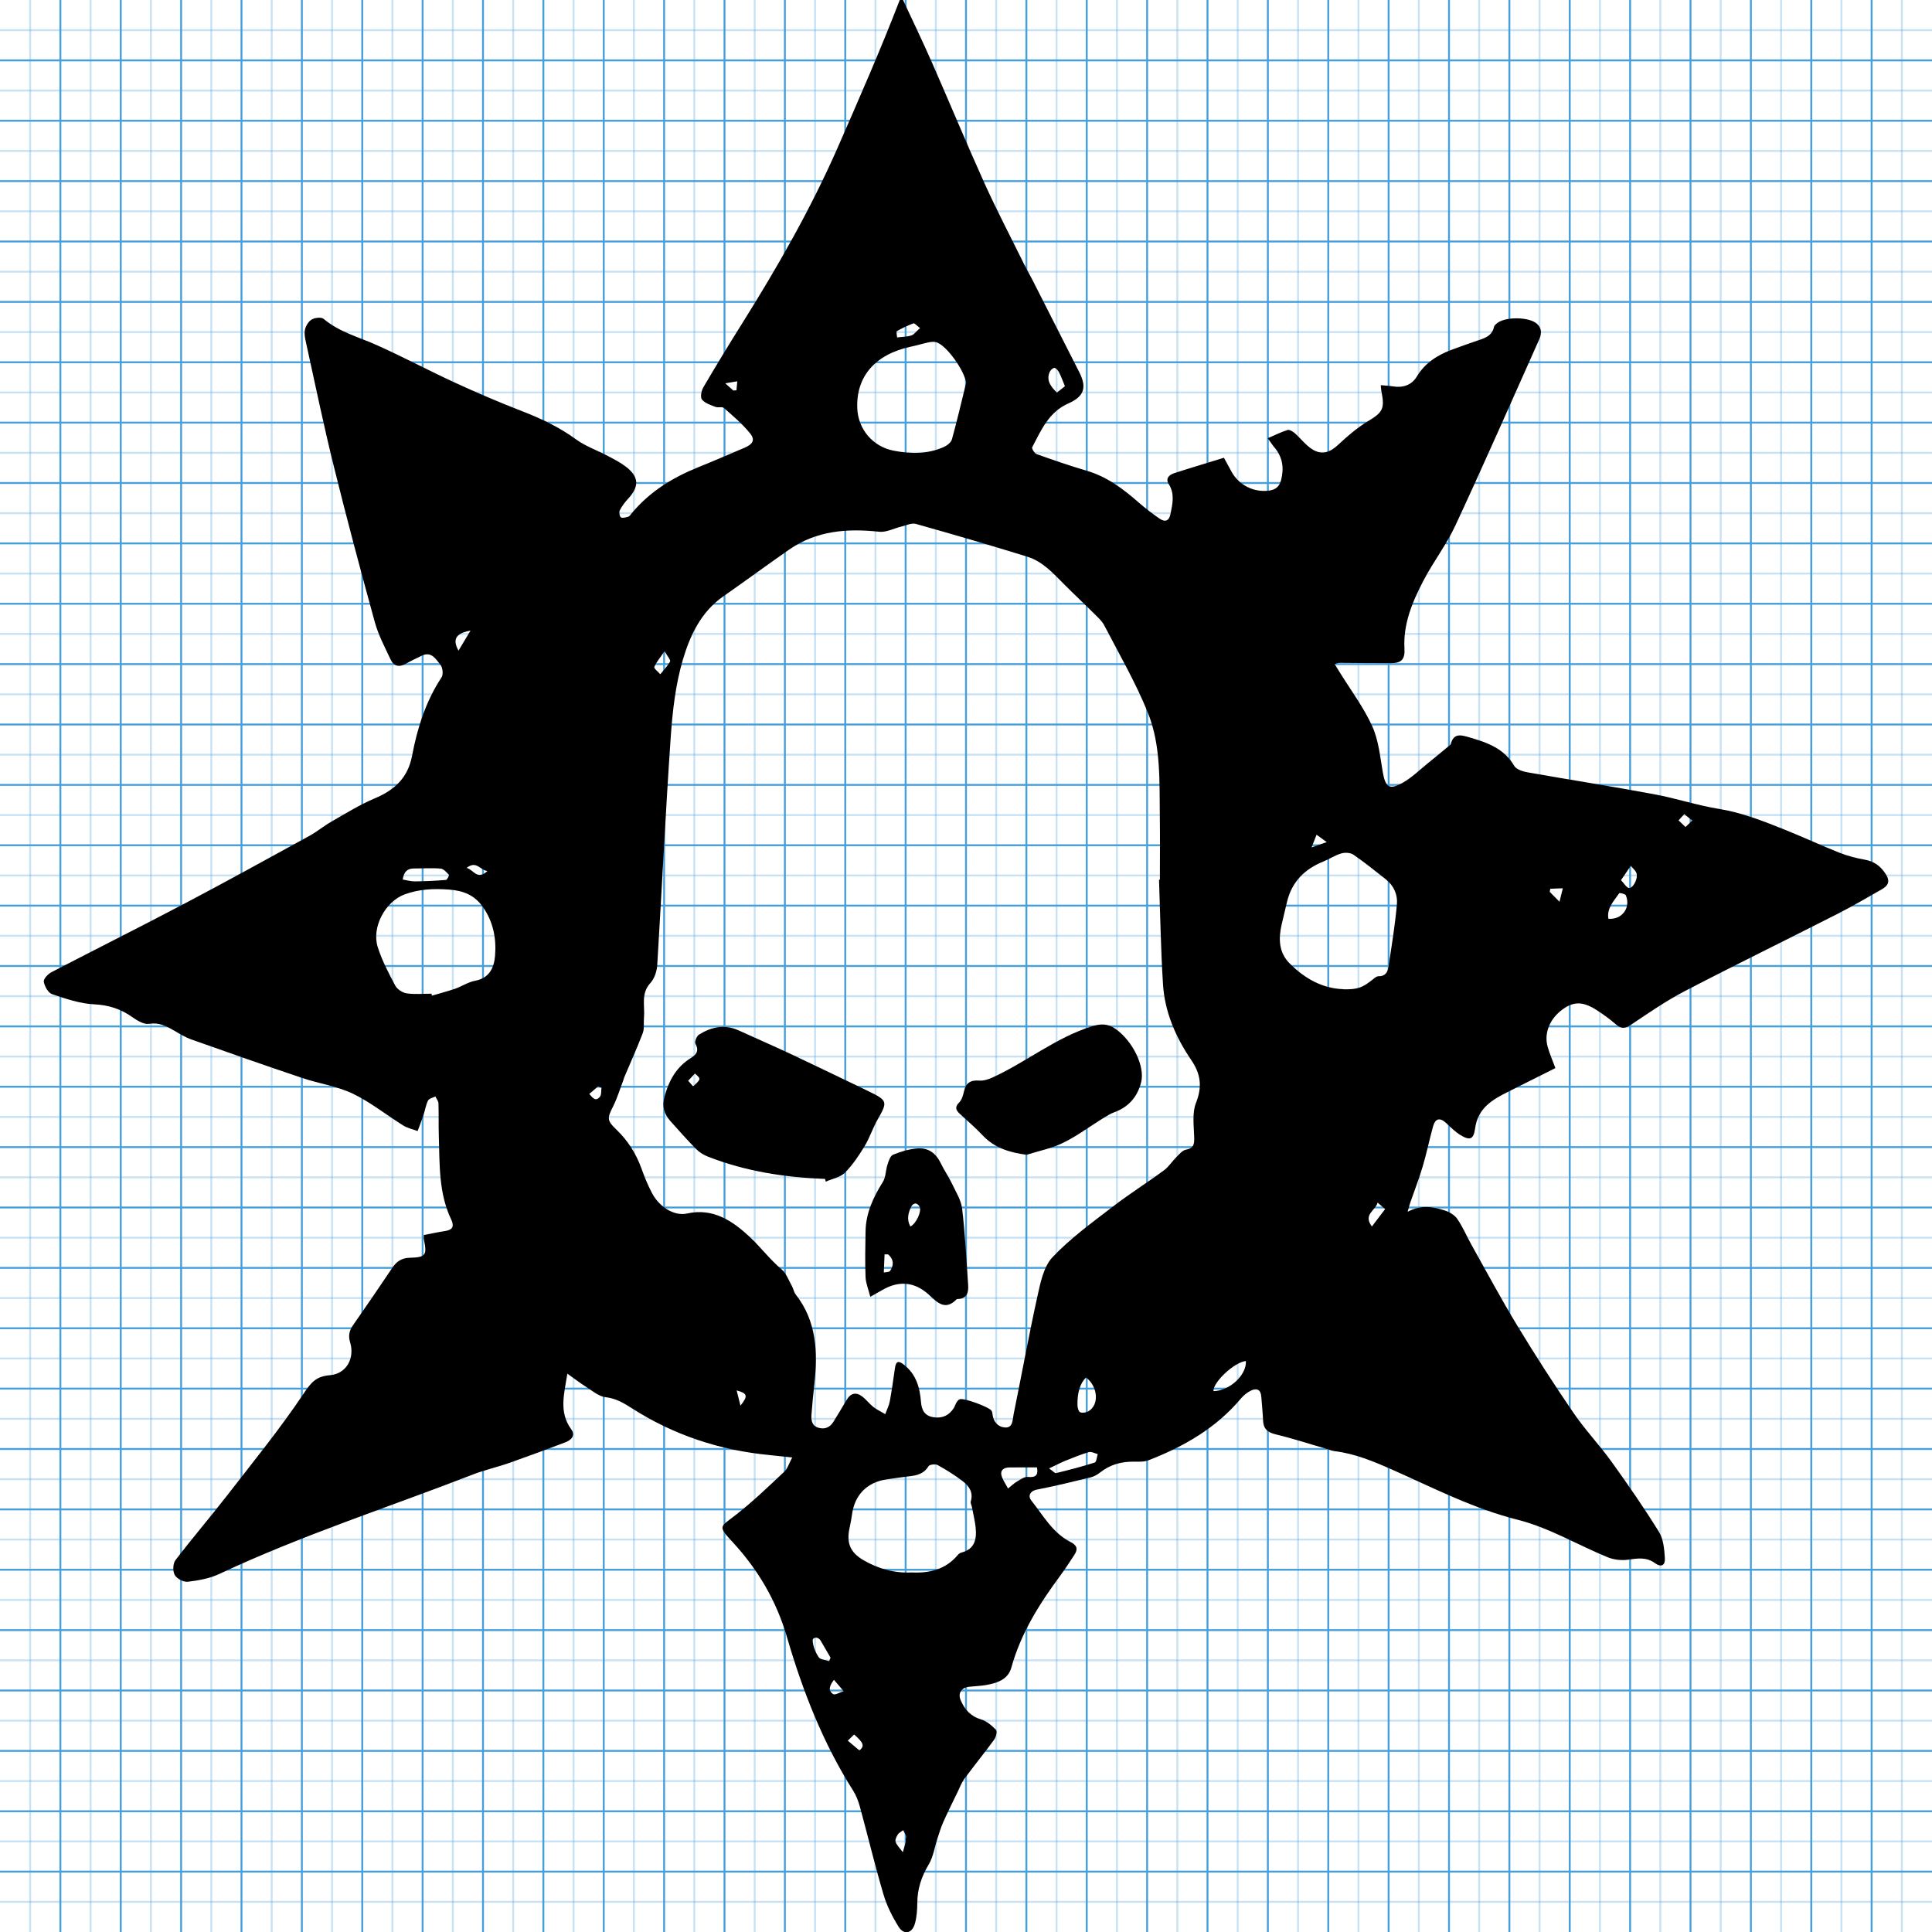
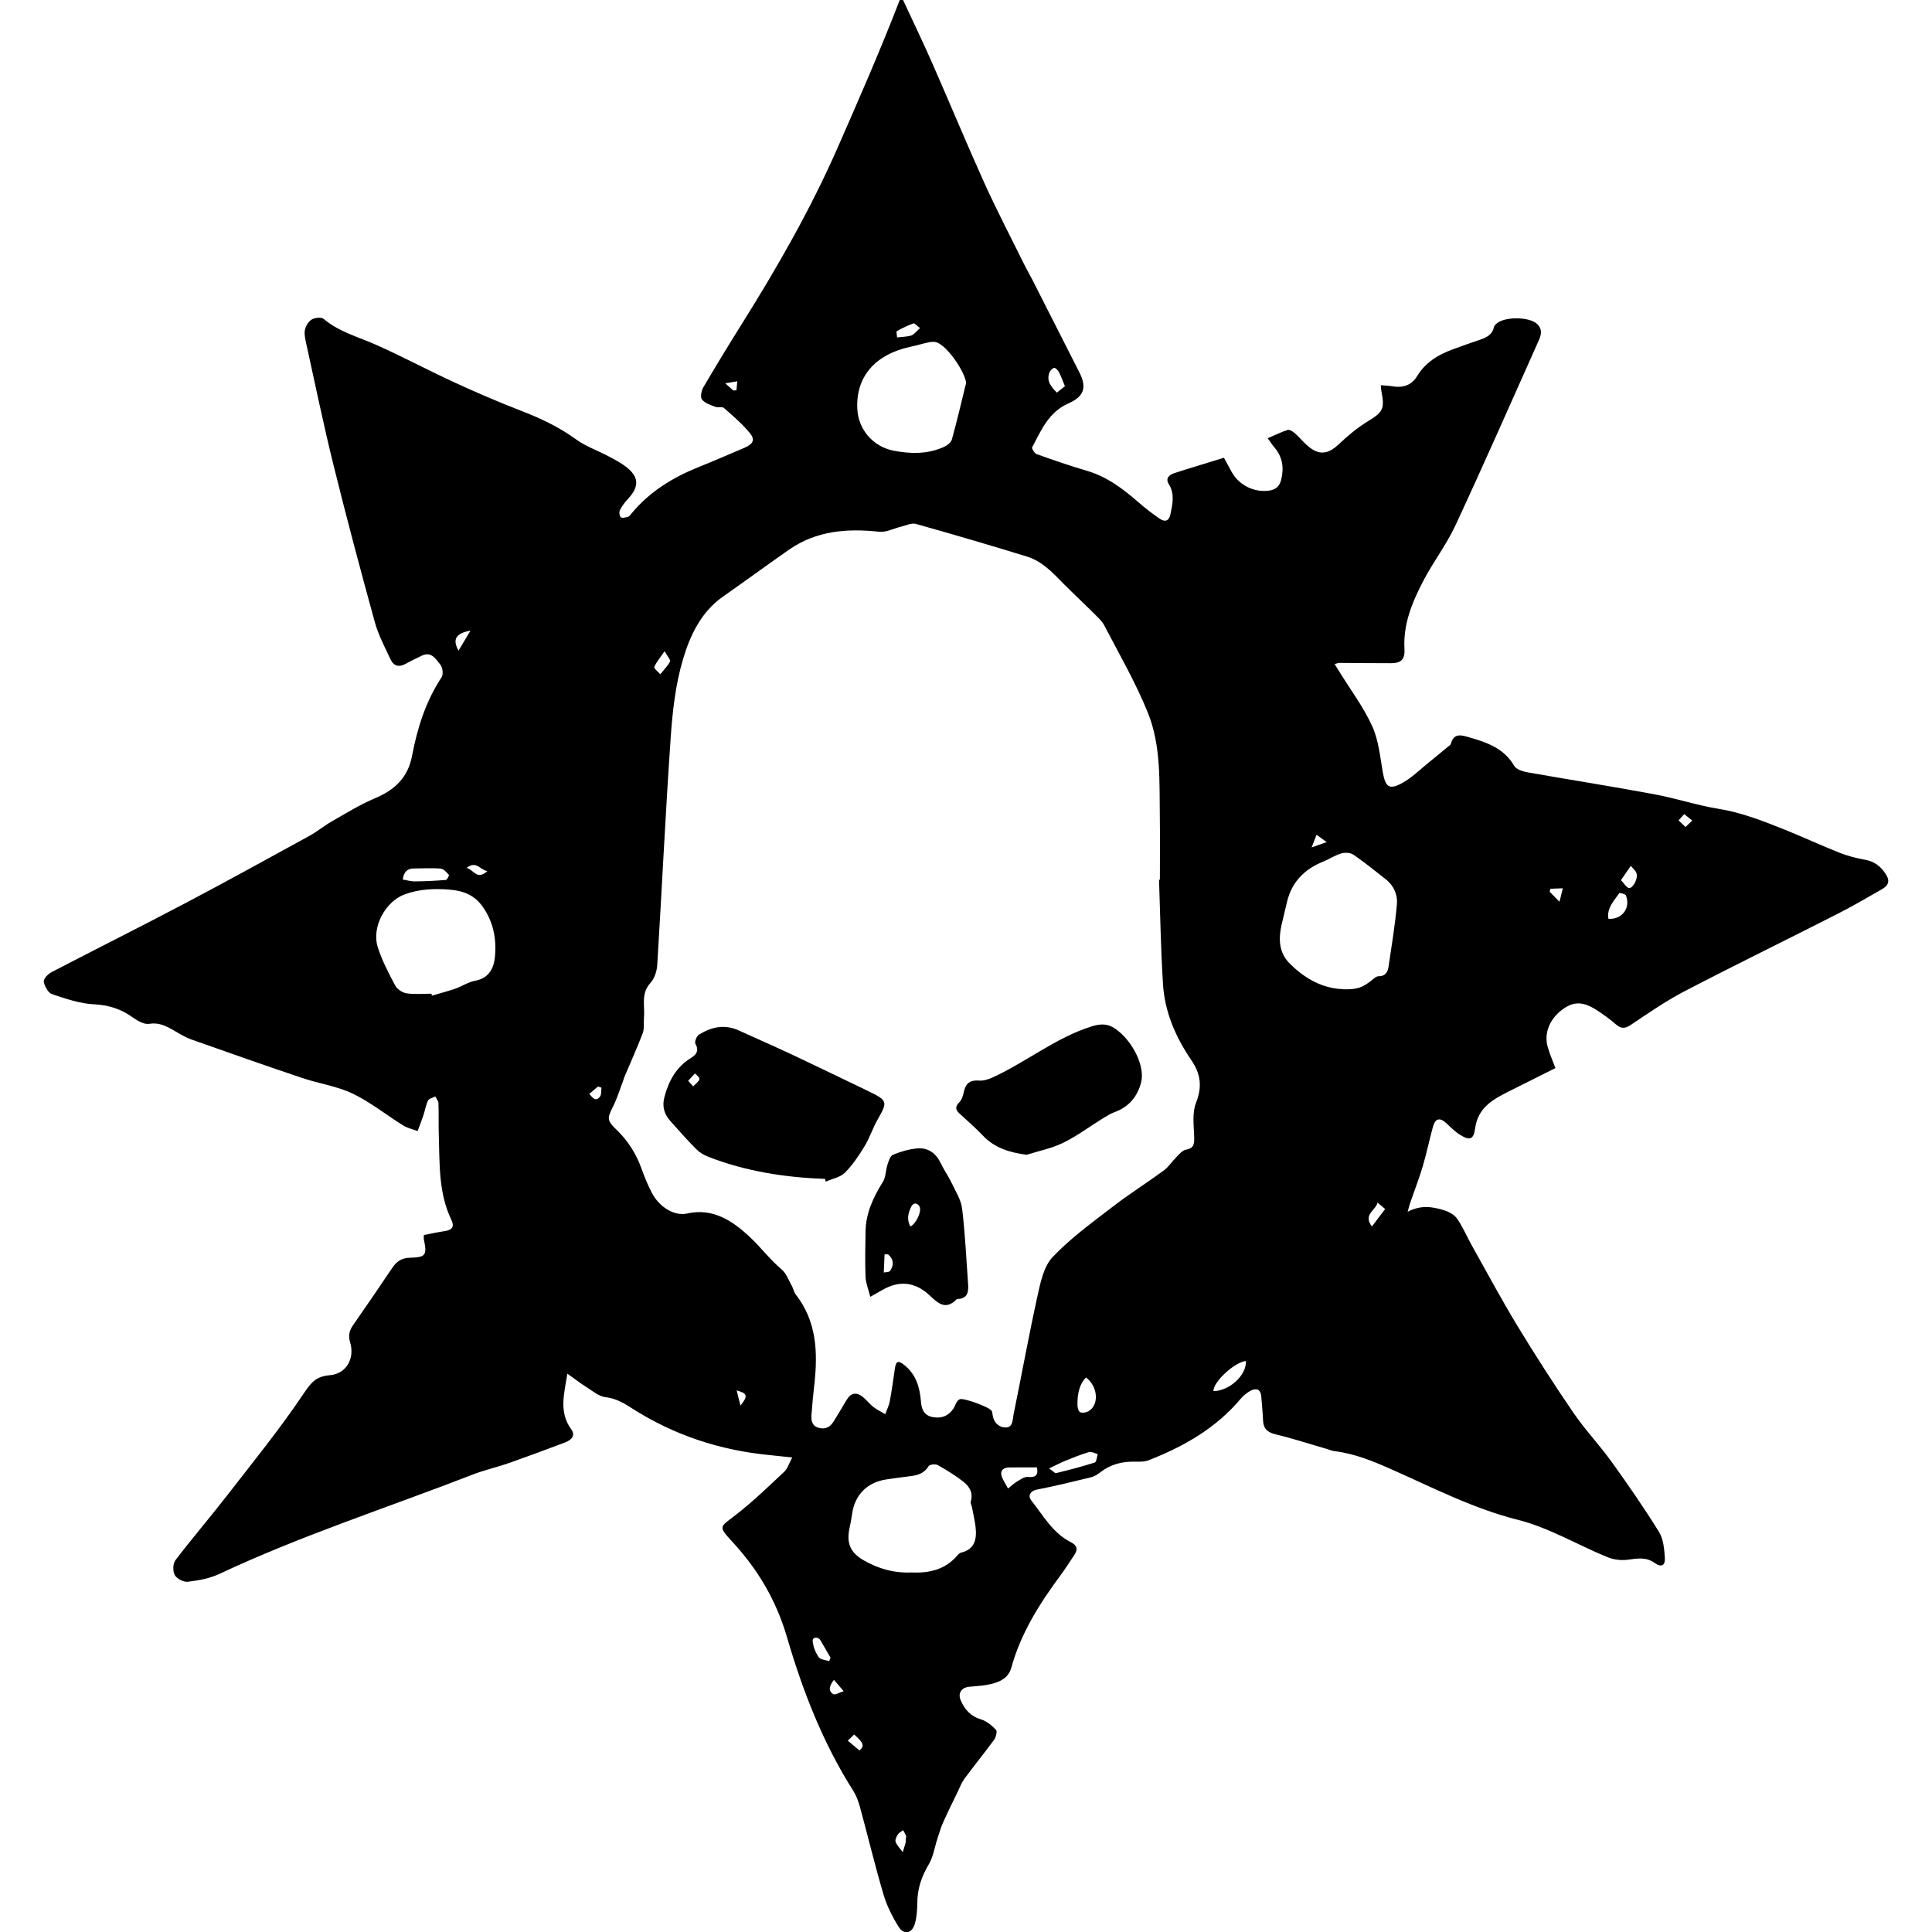
<svg xmlns="http://www.w3.org/2000/svg" version="1.1" width="1024" height="1024" viewBox="0 0 1024 1024">
  <g id="icomoon-ignore">
-     <line stroke-width="1" x1="16" y1="0" x2="16" y2="1024" stroke="#449FDB" opacity="0.3" />
-     <line stroke-width="1" x1="32" y1="0" x2="32" y2="1024" stroke="#449FDB" opacity="1" />
-     <line stroke-width="1" x1="48" y1="0" x2="48" y2="1024" stroke="#449FDB" opacity="0.3" />
-     <line stroke-width="1" x1="64" y1="0" x2="64" y2="1024" stroke="#449FDB" opacity="1" />
-     <line stroke-width="1" x1="80" y1="0" x2="80" y2="1024" stroke="#449FDB" opacity="0.3" />
-     <line stroke-width="1" x1="96" y1="0" x2="96" y2="1024" stroke="#449FDB" opacity="1" />
-     <line stroke-width="1" x1="112" y1="0" x2="112" y2="1024" stroke="#449FDB" opacity="0.3" />
-     <line stroke-width="1" x1="128" y1="0" x2="128" y2="1024" stroke="#449FDB" opacity="1" />
-     <line stroke-width="1" x1="144" y1="0" x2="144" y2="1024" stroke="#449FDB" opacity="0.3" />
-     <line stroke-width="1" x1="160" y1="0" x2="160" y2="1024" stroke="#449FDB" opacity="1" />
-     <line stroke-width="1" x1="176" y1="0" x2="176" y2="1024" stroke="#449FDB" opacity="0.3" />
-     <line stroke-width="1" x1="192" y1="0" x2="192" y2="1024" stroke="#449FDB" opacity="1" />
-     <line stroke-width="1" x1="208" y1="0" x2="208" y2="1024" stroke="#449FDB" opacity="0.3" />
-     <line stroke-width="1" x1="224" y1="0" x2="224" y2="1024" stroke="#449FDB" opacity="1" />
-     <line stroke-width="1" x1="240" y1="0" x2="240" y2="1024" stroke="#449FDB" opacity="0.3" />
-     <line stroke-width="1" x1="256" y1="0" x2="256" y2="1024" stroke="#449FDB" opacity="1" />
-     <line stroke-width="1" x1="272" y1="0" x2="272" y2="1024" stroke="#449FDB" opacity="0.3" />
-     <line stroke-width="1" x1="288" y1="0" x2="288" y2="1024" stroke="#449FDB" opacity="1" />
-     <line stroke-width="1" x1="304" y1="0" x2="304" y2="1024" stroke="#449FDB" opacity="0.3" />
-     <line stroke-width="1" x1="320" y1="0" x2="320" y2="1024" stroke="#449FDB" opacity="1" />
-     <line stroke-width="1" x1="336" y1="0" x2="336" y2="1024" stroke="#449FDB" opacity="0.3" />
-     <line stroke-width="1" x1="352" y1="0" x2="352" y2="1024" stroke="#449FDB" opacity="1" />
-     <line stroke-width="1" x1="368" y1="0" x2="368" y2="1024" stroke="#449FDB" opacity="0.3" />
-     <line stroke-width="1" x1="384" y1="0" x2="384" y2="1024" stroke="#449FDB" opacity="1" />
-     <line stroke-width="1" x1="400" y1="0" x2="400" y2="1024" stroke="#449FDB" opacity="0.3" />
-     <line stroke-width="1" x1="416" y1="0" x2="416" y2="1024" stroke="#449FDB" opacity="1" />
-     <line stroke-width="1" x1="432" y1="0" x2="432" y2="1024" stroke="#449FDB" opacity="0.3" />
-     <line stroke-width="1" x1="448" y1="0" x2="448" y2="1024" stroke="#449FDB" opacity="1" />
-     <line stroke-width="1" x1="464" y1="0" x2="464" y2="1024" stroke="#449FDB" opacity="0.3" />
-     <line stroke-width="1" x1="480" y1="0" x2="480" y2="1024" stroke="#449FDB" opacity="1" />
-     <line stroke-width="1" x1="496" y1="0" x2="496" y2="1024" stroke="#449FDB" opacity="0.3" />
-     <line stroke-width="1" x1="512" y1="0" x2="512" y2="1024" stroke="#449FDB" opacity="1" />
-     <line stroke-width="1" x1="528" y1="0" x2="528" y2="1024" stroke="#449FDB" opacity="0.3" />
-     <line stroke-width="1" x1="544" y1="0" x2="544" y2="1024" stroke="#449FDB" opacity="1" />
-     <line stroke-width="1" x1="560" y1="0" x2="560" y2="1024" stroke="#449FDB" opacity="0.3" />
-     <line stroke-width="1" x1="576" y1="0" x2="576" y2="1024" stroke="#449FDB" opacity="1" />
-     <line stroke-width="1" x1="592" y1="0" x2="592" y2="1024" stroke="#449FDB" opacity="0.3" />
-     <line stroke-width="1" x1="608" y1="0" x2="608" y2="1024" stroke="#449FDB" opacity="1" />
-     <line stroke-width="1" x1="624" y1="0" x2="624" y2="1024" stroke="#449FDB" opacity="0.3" />
-     <line stroke-width="1" x1="640" y1="0" x2="640" y2="1024" stroke="#449FDB" opacity="1" />
-     <line stroke-width="1" x1="656" y1="0" x2="656" y2="1024" stroke="#449FDB" opacity="0.3" />
-     <line stroke-width="1" x1="672" y1="0" x2="672" y2="1024" stroke="#449FDB" opacity="1" />
-     <line stroke-width="1" x1="688" y1="0" x2="688" y2="1024" stroke="#449FDB" opacity="0.3" />
-     <line stroke-width="1" x1="704" y1="0" x2="704" y2="1024" stroke="#449FDB" opacity="1" />
-     <line stroke-width="1" x1="720" y1="0" x2="720" y2="1024" stroke="#449FDB" opacity="0.3" />
-     <line stroke-width="1" x1="736" y1="0" x2="736" y2="1024" stroke="#449FDB" opacity="1" />
-     <line stroke-width="1" x1="752" y1="0" x2="752" y2="1024" stroke="#449FDB" opacity="0.3" />
-     <line stroke-width="1" x1="768" y1="0" x2="768" y2="1024" stroke="#449FDB" opacity="1" />
-     <line stroke-width="1" x1="784" y1="0" x2="784" y2="1024" stroke="#449FDB" opacity="0.3" />
-     <line stroke-width="1" x1="800" y1="0" x2="800" y2="1024" stroke="#449FDB" opacity="1" />
-     <line stroke-width="1" x1="816" y1="0" x2="816" y2="1024" stroke="#449FDB" opacity="0.3" />
-     <line stroke-width="1" x1="832" y1="0" x2="832" y2="1024" stroke="#449FDB" opacity="1" />
-     <line stroke-width="1" x1="848" y1="0" x2="848" y2="1024" stroke="#449FDB" opacity="0.3" />
-     <line stroke-width="1" x1="864" y1="0" x2="864" y2="1024" stroke="#449FDB" opacity="1" />
-     <line stroke-width="1" x1="880" y1="0" x2="880" y2="1024" stroke="#449FDB" opacity="0.3" />
-     <line stroke-width="1" x1="896" y1="0" x2="896" y2="1024" stroke="#449FDB" opacity="1" />
-     <line stroke-width="1" x1="912" y1="0" x2="912" y2="1024" stroke="#449FDB" opacity="0.3" />
-     <line stroke-width="1" x1="928" y1="0" x2="928" y2="1024" stroke="#449FDB" opacity="1" />
-     <line stroke-width="1" x1="944" y1="0" x2="944" y2="1024" stroke="#449FDB" opacity="0.3" />
-     <line stroke-width="1" x1="960" y1="0" x2="960" y2="1024" stroke="#449FDB" opacity="1" />
-     <line stroke-width="1" x1="976" y1="0" x2="976" y2="1024" stroke="#449FDB" opacity="0.3" />
-     <line stroke-width="1" x1="992" y1="0" x2="992" y2="1024" stroke="#449FDB" opacity="1" />
-     <line stroke-width="1" x1="1008" y1="0" x2="1008" y2="1024" stroke="#449FDB" opacity="0.3" />
-     <line stroke-width="1" x1="0" y1="16" x2="1024" y2="16" stroke="#449FDB" opacity="0.3" />
-     <line stroke-width="1" x1="0" y1="32" x2="1024" y2="32" stroke="#449FDB" opacity="1" />
-     <line stroke-width="1" x1="0" y1="48" x2="1024" y2="48" stroke="#449FDB" opacity="0.3" />
-     <line stroke-width="1" x1="0" y1="64" x2="1024" y2="64" stroke="#449FDB" opacity="1" />
-     <line stroke-width="1" x1="0" y1="80" x2="1024" y2="80" stroke="#449FDB" opacity="0.3" />
-     <line stroke-width="1" x1="0" y1="96" x2="1024" y2="96" stroke="#449FDB" opacity="1" />
-     <line stroke-width="1" x1="0" y1="112" x2="1024" y2="112" stroke="#449FDB" opacity="0.3" />
-     <line stroke-width="1" x1="0" y1="128" x2="1024" y2="128" stroke="#449FDB" opacity="1" />
-     <line stroke-width="1" x1="0" y1="144" x2="1024" y2="144" stroke="#449FDB" opacity="0.3" />
-     <line stroke-width="1" x1="0" y1="160" x2="1024" y2="160" stroke="#449FDB" opacity="1" />
-     <line stroke-width="1" x1="0" y1="176" x2="1024" y2="176" stroke="#449FDB" opacity="0.3" />
-     <line stroke-width="1" x1="0" y1="192" x2="1024" y2="192" stroke="#449FDB" opacity="1" />
-     <line stroke-width="1" x1="0" y1="208" x2="1024" y2="208" stroke="#449FDB" opacity="0.3" />
-     <line stroke-width="1" x1="0" y1="224" x2="1024" y2="224" stroke="#449FDB" opacity="1" />
-     <line stroke-width="1" x1="0" y1="240" x2="1024" y2="240" stroke="#449FDB" opacity="0.3" />
-     <line stroke-width="1" x1="0" y1="256" x2="1024" y2="256" stroke="#449FDB" opacity="1" />
-     <line stroke-width="1" x1="0" y1="272" x2="1024" y2="272" stroke="#449FDB" opacity="0.3" />
-     <line stroke-width="1" x1="0" y1="288" x2="1024" y2="288" stroke="#449FDB" opacity="1" />
-     <line stroke-width="1" x1="0" y1="304" x2="1024" y2="304" stroke="#449FDB" opacity="0.3" />
-     <line stroke-width="1" x1="0" y1="320" x2="1024" y2="320" stroke="#449FDB" opacity="1" />
-     <line stroke-width="1" x1="0" y1="336" x2="1024" y2="336" stroke="#449FDB" opacity="0.3" />
-     <line stroke-width="1" x1="0" y1="352" x2="1024" y2="352" stroke="#449FDB" opacity="1" />
-     <line stroke-width="1" x1="0" y1="368" x2="1024" y2="368" stroke="#449FDB" opacity="0.3" />
-     <line stroke-width="1" x1="0" y1="384" x2="1024" y2="384" stroke="#449FDB" opacity="1" />
-     <line stroke-width="1" x1="0" y1="400" x2="1024" y2="400" stroke="#449FDB" opacity="0.3" />
-     <line stroke-width="1" x1="0" y1="416" x2="1024" y2="416" stroke="#449FDB" opacity="1" />
-     <line stroke-width="1" x1="0" y1="432" x2="1024" y2="432" stroke="#449FDB" opacity="0.3" />
-     <line stroke-width="1" x1="0" y1="448" x2="1024" y2="448" stroke="#449FDB" opacity="1" />
-     <line stroke-width="1" x1="0" y1="464" x2="1024" y2="464" stroke="#449FDB" opacity="0.3" />
-     <line stroke-width="1" x1="0" y1="480" x2="1024" y2="480" stroke="#449FDB" opacity="1" />
-     <line stroke-width="1" x1="0" y1="496" x2="1024" y2="496" stroke="#449FDB" opacity="0.3" />
-     <line stroke-width="1" x1="0" y1="512" x2="1024" y2="512" stroke="#449FDB" opacity="1" />
-     <line stroke-width="1" x1="0" y1="528" x2="1024" y2="528" stroke="#449FDB" opacity="0.3" />
-     <line stroke-width="1" x1="0" y1="544" x2="1024" y2="544" stroke="#449FDB" opacity="1" />
-     <line stroke-width="1" x1="0" y1="560" x2="1024" y2="560" stroke="#449FDB" opacity="0.3" />
-     <line stroke-width="1" x1="0" y1="576" x2="1024" y2="576" stroke="#449FDB" opacity="1" />
-     <line stroke-width="1" x1="0" y1="592" x2="1024" y2="592" stroke="#449FDB" opacity="0.3" />
-     <line stroke-width="1" x1="0" y1="608" x2="1024" y2="608" stroke="#449FDB" opacity="1" />
-     <line stroke-width="1" x1="0" y1="624" x2="1024" y2="624" stroke="#449FDB" opacity="0.3" />
-     <line stroke-width="1" x1="0" y1="640" x2="1024" y2="640" stroke="#449FDB" opacity="1" />
-     <line stroke-width="1" x1="0" y1="656" x2="1024" y2="656" stroke="#449FDB" opacity="0.3" />
-     <line stroke-width="1" x1="0" y1="672" x2="1024" y2="672" stroke="#449FDB" opacity="1" />
-     <line stroke-width="1" x1="0" y1="688" x2="1024" y2="688" stroke="#449FDB" opacity="0.3" />
-     <line stroke-width="1" x1="0" y1="704" x2="1024" y2="704" stroke="#449FDB" opacity="1" />
-     <line stroke-width="1" x1="0" y1="720" x2="1024" y2="720" stroke="#449FDB" opacity="0.3" />
-     <line stroke-width="1" x1="0" y1="736" x2="1024" y2="736" stroke="#449FDB" opacity="1" />
-     <line stroke-width="1" x1="0" y1="752" x2="1024" y2="752" stroke="#449FDB" opacity="0.3" />
-     <line stroke-width="1" x1="0" y1="768" x2="1024" y2="768" stroke="#449FDB" opacity="1" />
-     <line stroke-width="1" x1="0" y1="784" x2="1024" y2="784" stroke="#449FDB" opacity="0.3" />
-     <line stroke-width="1" x1="0" y1="800" x2="1024" y2="800" stroke="#449FDB" opacity="1" />
-     <line stroke-width="1" x1="0" y1="816" x2="1024" y2="816" stroke="#449FDB" opacity="0.3" />
-     <line stroke-width="1" x1="0" y1="832" x2="1024" y2="832" stroke="#449FDB" opacity="1" />
-     <line stroke-width="1" x1="0" y1="848" x2="1024" y2="848" stroke="#449FDB" opacity="0.3" />
-     <line stroke-width="1" x1="0" y1="864" x2="1024" y2="864" stroke="#449FDB" opacity="1" />
-     <line stroke-width="1" x1="0" y1="880" x2="1024" y2="880" stroke="#449FDB" opacity="0.3" />
-     <line stroke-width="1" x1="0" y1="896" x2="1024" y2="896" stroke="#449FDB" opacity="1" />
-     <line stroke-width="1" x1="0" y1="912" x2="1024" y2="912" stroke="#449FDB" opacity="0.3" />
-     <line stroke-width="1" x1="0" y1="928" x2="1024" y2="928" stroke="#449FDB" opacity="1" />
-     <line stroke-width="1" x1="0" y1="944" x2="1024" y2="944" stroke="#449FDB" opacity="0.3" />
-     <line stroke-width="1" x1="0" y1="960" x2="1024" y2="960" stroke="#449FDB" opacity="1" />
-     <line stroke-width="1" x1="0" y1="976" x2="1024" y2="976" stroke="#449FDB" opacity="0.3" />
-     <line stroke-width="1" x1="0" y1="992" x2="1024" y2="992" stroke="#449FDB" opacity="1" />
-     <line stroke-width="1" x1="0" y1="1008" x2="1024" y2="1008" stroke="#449FDB" opacity="0.3" />
-   </g>
+ </g>
  <path fill="#000" d="M478.568-0.137c5.184 11.168 10.56 22.272 15.52 33.568 9.28 21.12 18.112 42.432 27.584 63.424 6.656 14.72 14.176 29.056 21.312 43.552 1.376 2.72 2.88 5.344 4.288 8.064 8.256 16.256 16.544 32.544 24.8 48.864 4.096 8.064 2.56 12.8-5.856 16.512-10.368 4.576-14.368 14.176-19.136 23.2-0.352 0.64 1.216 3.2 2.304 3.616 8.736 3.136 17.536 6.176 26.464 8.8 10.848 3.136 19.424 9.632 27.712 16.896 3.488 3.040 7.2 5.856 11.008 8.512 2.88 1.952 5.056 1.408 5.824-2.496 1.088-5.376 2.336-10.624-0.928-15.808-1.92-3.104 0.32-4.928 2.944-5.792 8.64-2.816 17.376-5.376 26.304-8.16 1.568 2.848 2.848 5.216 4.128 7.584 3.936 7.040 11.936 10.944 19.872 9.824 3.36-0.48 5.408-2.112 6.304-5.632 1.6-6.336 0.832-12.032-3.488-17.184-1.216-1.44-2.24-3.040-3.616-4.928 3.744-1.6 7.072-3.296 10.528-4.384 0.992-0.32 2.72 0.768 3.744 1.632 3.2 2.816 5.888 6.464 9.44 8.672 5.088 3.168 9.44 1.536 13.824-2.624 4.736-4.448 9.76-8.736 15.296-12.128 8.16-4.928 9.344-6.624 7.392-16.288-0.16-0.768-0.16-1.568-0.288-3.008 2.208 0.192 4.224 0.288 6.176 0.608 5.408 0.896 10.080-0.48 12.96-5.248 4.416-7.296 11.072-11.424 18.752-14.24 4.384-1.6 8.704-3.2 13.12-4.672 4-1.312 8.032-2.528 9.024-7.456 0.128-0.576 0.736-1.056 1.152-1.472 4.128-4 17.664-3.904 21.76 0.096 2.688 2.624 2.176 5.504 0.896 8.416-14.656 32.768-29.088 65.632-44.224 98.176-4.736 10.24-11.808 19.392-17.024 29.408-5.824 11.2-10.784 22.88-10.048 36 0.32 5.504-1.44 7.712-7.104 7.744-9.152 0.032-18.304-0.128-27.456-0.16-0.608 0-1.152 0.288-2.464 0.608 1.088 1.76 1.952 3.168 2.848 4.576 5.824 9.408 12.576 18.4 17.088 28.352 3.36 7.392 4.16 16.032 5.568 24.192s3.424 9.824 10.592 5.792c4.928-2.784 9.12-6.944 13.6-10.56 3.584-2.848 7.072-5.824 10.592-8.704 0.48-0.416 1.216-0.8 1.312-1.312 1.568-6.176 5.984-4.576 9.888-3.456 9.312 2.688 18.304 5.792 23.68 15.040 1.088 1.888 4.48 3.008 7.040 3.456 22.4 3.968 44.864 7.456 67.264 11.648 11.488 2.112 22.688 5.888 34.208 7.744 12.16 1.952 23.392 6.432 34.656 10.912 9.792 3.936 19.424 8.416 29.248 12.32 4.288 1.696 8.832 2.88 13.376 3.68 4.992 0.896 8.32 3.296 11.072 7.52 2.624 3.936 1.376 6.272-2.016 8.192-7.776 4.448-15.52 8.992-23.52 13.056-26.976 13.728-54.176 27.008-81.056 40.992-9.92 5.184-19.2 11.616-28.512 17.856-3.136 2.080-5.152 2.016-7.872-0.352-3.136-2.72-6.528-5.184-10.048-7.456-7.264-4.736-12.288-4.768-18.176-0.448-6.752 4.928-9.92 12.448-7.936 19.712 1.056 3.808 2.688 7.456 4.128 11.392-8.256 4.128-16.544 8.32-24.832 12.448-8.48 4.224-16.288 8.672-17.728 19.584-0.8 5.888-2.816 6.496-7.84 3.424-2.656-1.632-4.992-3.936-7.264-6.112-3.488-3.296-5.952-2.848-7.232 1.76-1.92 6.944-3.36 14.048-5.408 20.96-1.952 6.592-4.448 12.96-6.688 19.456-0.416 1.12-0.64 2.24-1.312 4.64 7.104-3.776 13.408-2.656 19.52-0.736 2.496 0.8 5.312 2.4 6.752 4.48 2.976 4.32 5.024 9.28 7.616 13.888 8 14.24 15.68 28.672 24.16 42.624 9.472 15.616 19.392 31.040 29.696 46.112 6.208 9.12 13.92 17.216 20.384 26.208 8.704 12.096 17.184 24.352 25.056 37.056 2.368 3.808 2.816 9.088 3.136 13.76 0.288 4.16-1.952 5.216-5.344 2.784-4.544-3.296-9.184-2.464-14.24-1.76-3.52 0.48-7.616 0-10.912-1.376-15.808-6.496-30.944-15.616-47.328-19.744-23.648-5.952-44.832-16.928-66.72-26.624-9.888-4.384-19.712-8.48-30.496-9.792-1.568-0.192-3.040-0.896-4.608-1.312-8.896-2.56-17.728-5.472-26.72-7.616-4.32-1.056-6.432-3.008-6.592-7.392-0.16-4.16-0.64-8.32-0.928-12.48-0.256-3.808-2.368-4.864-5.504-3.296-1.952 0.96-3.808 2.464-5.216 4.096-13.152 15.744-30.304 25.536-49.056 32.832-2.304 0.896-5.056 0.768-7.584 0.736-6.624-0.096-12.672 1.472-17.984 5.664-1.472 1.152-3.264 2.208-5.056 2.656-9.44 2.304-18.912 4.608-28.416 6.464-4.064 0.768-4.832 3.648-3.168 5.696 6.304 7.904 11.328 17.248 20.832 22.080 3.488 1.76 4.096 3.776 2.080 6.816-2.464 3.776-4.896 7.552-7.584 11.168-11.008 14.88-20.8 30.432-25.824 48.576-1.76 6.432-7.584 8.224-13.44 9.28-3.008 0.512-6.048 0.576-9.12 0.928-3.936 0.48-5.888 3.456-4.288 7.136 2.080 4.864 5.248 8.512 10.784 10.144 2.976 0.896 5.728 3.264 7.936 5.536 0.736 0.768 0 3.84-0.992 5.216-5.088 6.976-10.592 13.728-15.744 20.672-1.472 2.016-2.4 4.448-3.488 6.752-2.656 5.408-5.312 10.848-7.776 16.352-1.216 2.72-2.080 5.632-3.008 8.48-1.536 4.64-2.208 9.792-4.672 13.888-3.84 6.432-6.016 12.96-6.048 20.448-0.032 3.648-0.288 7.456-1.28 10.944-1.536 5.248-5.824 6.144-8.64 1.6-3.328-5.344-6.272-11.2-8.032-17.216-4.544-15.36-8.256-30.944-12.48-46.4-0.8-2.88-1.888-5.856-3.488-8.384-16.032-25.28-26.816-52.896-35.136-81.44-5.632-19.296-15.264-35.712-28.768-50.368-8.096-8.736-6.752-7.936 1.408-14.304 9.12-7.072 17.472-15.136 25.888-23.040 1.792-1.696 2.56-4.448 4.224-7.552-4.768-0.512-8.384-0.928-11.968-1.28-26.304-2.528-50.752-10.56-73.024-24.832-4.256-2.72-8.48-5.248-13.92-5.856-3.648-0.416-7.072-3.424-10.432-5.536-3.2-2.016-6.208-4.384-9.824-6.944-1.632 10.592-4.672 20.256 2.080 29.536 2.464 3.36-0.16 5.792-3.328 6.944-9.728 3.68-19.456 7.296-29.248 10.752-6.496 2.304-13.28 3.776-19.68 6.272-44.8 17.408-90.624 32.16-134.24 52.64-5.088 2.4-11.040 3.488-16.704 4.16-2.24 0.288-5.824-1.568-6.944-3.52s-1.056-6.016 0.288-7.84c8.8-11.552 18.304-22.624 27.232-34.112 13.92-17.984 28.352-35.68 40.992-54.592 3.936-5.888 6.656-8.832 13.696-9.408 8.704-0.736 13.28-8.896 10.72-17.408-1.056-3.488-0.48-6.144 1.472-8.992 7.072-10.144 14.048-20.352 20.928-30.592 2.24-3.328 4.992-5.152 9.12-5.248 8.64-0.256 9.312-1.28 7.552-9.824-0.128-0.608 0-1.248 0-2.24 3.808-0.736 7.552-1.536 11.296-2.112 3.808-0.608 5.024-2.368 3.264-5.984-6.784-14.080-6.144-29.312-6.624-44.352-0.192-5.792 0-11.552-0.192-17.344-0.032-1.248-1.088-2.4-1.632-3.648-1.312 0.672-3.328 1.088-3.904 2.176-1.152 2.336-1.536 5.056-2.368 7.584-0.96 2.88-2.080 5.728-3.136 8.576-2.56-0.96-5.376-1.536-7.616-2.944-8.96-5.568-17.312-12.32-26.72-16.864-8.384-4-18.016-5.344-26.944-8.352-19.584-6.592-39.104-13.44-58.56-20.352-3.296-1.152-6.336-3.040-9.408-4.832-4.064-2.336-7.84-4.32-13.056-3.488-2.656 0.448-6.144-1.6-8.64-3.36-6.176-4.448-12.64-6.592-20.48-6.976-7.552-0.352-15.040-2.944-22.304-5.376-2.080-0.672-3.968-4.128-4.416-6.592-0.256-1.44 2.208-4.096 4-5.024 23.616-12.288 47.392-24.16 70.944-36.576 22.112-11.648 44.032-23.776 65.952-35.776 4.064-2.24 7.68-5.312 11.712-7.584 7.456-4.256 14.848-8.864 22.72-12.192 10.56-4.416 17.664-10.912 19.872-22.624 2.784-14.72 7.264-28.896 15.648-41.6 0.992-1.536 0.576-5.216-0.64-6.656-2.368-2.784-4.608-7.232-9.76-4.832-2.88 1.376-5.824 2.784-8.576 4.32-3.52 2.016-6.368 1.28-8.032-2.208-3.040-6.496-6.496-12.96-8.384-19.84-7.616-27.648-15.008-55.36-21.888-83.2-5.312-21.44-9.76-43.104-14.528-64.704-0.512-2.336-1.088-4.896-0.608-7.136 0.448-2.016 1.888-4.384 3.584-5.376 1.696-0.96 5.056-1.376 6.304-0.32 8.352 7.040 18.72 9.632 28.352 13.984 14.016 6.272 27.584 13.536 41.536 19.936 11.328 5.216 22.816 10.144 34.432 14.656 10.4 4 20.256 8.576 29.344 15.2 5.088 3.744 11.36 5.888 17.024 8.896 3.264 1.728 6.592 3.424 9.472 5.632 7.040 5.376 7.232 10.528 1.248 16.992-1.728 1.856-3.296 3.936-4.416 6.144-0.48 0.96-0.16 3.264 0.576 3.744 0.896 0.576 2.656 0 3.936-0.352 0.672-0.192 1.152-1.056 1.696-1.696 9.44-11.424 21.6-18.944 35.2-24.448 8.32-3.36 16.576-6.912 24.8-10.432 4.416-1.92 5.632-4.224 2.72-7.712-4-4.896-8.96-9.12-13.728-13.312-0.96-0.832-3.168-0.032-4.576-0.608-2.528-0.992-5.536-1.92-7.104-3.904-0.96-1.216-0.32-4.608 0.736-6.432 6.656-11.36 13.472-22.56 20.48-33.728 18.816-30.016 36.352-60.64 50.688-93.248 11.392-25.984 22.752-51.904 32.96-78.368 0.576-0.096 1.216-0.096 1.856-0.096zM614.44 466.263c0.128 0 0.256 0 0.32 0 0-11.232 0.128-22.464-0.032-33.664-0.256-18.464 0.672-37.344-6.272-54.688-6.432-15.968-15.168-31.040-23.136-46.368-1.28-2.496-3.616-4.48-5.632-6.528-5.216-5.216-10.624-10.24-15.808-15.456-5.792-5.856-11.392-12.032-19.456-14.528-19.584-6.048-39.264-11.808-58.976-17.344-2.24-0.64-5.088 0.768-7.616 1.376-3.936 0.928-8 3.168-11.776 2.784-17.056-1.856-33.344-0.608-47.872 9.504-11.712 8.16-23.2 16.608-34.912 24.8s-17.536 20.672-21.28 33.312c-3.936 13.248-5.536 27.36-6.496 41.28-2.784 40.192-4.672 80.416-7.136 120.64-0.192 3.296-1.44 7.232-3.616 9.6-5.216 5.664-2.848 12.192-3.424 18.432-0.256 2.784 0.288 5.728-0.672 8.224-2.976 7.872-6.496 15.52-9.76 23.296-0.256 0.608-0.352 1.248-0.576 1.792-1.76 4.576-3.168 9.344-5.376 13.728-3.104 6.144-3.328 7.392 1.632 12.128 6.176 5.888 10.56 12.8 13.44 20.8 1.568 4.384 3.328 8.704 5.472 12.8 3.904 7.584 11.936 12.512 18.656 11.008 13.888-3.136 24.32 4.064 33.184 12.352 5.792 5.408 10.72 12 16.928 17.248 2.528 2.112 3.776 5.824 5.504 8.864 0.768 1.376 0.992 3.136 1.952 4.384 11.168 14.24 11.808 30.656 9.92 47.648-0.608 5.408-1.152 10.848-1.536 16.288-0.192 2.976 0.288 5.856 3.904 6.816 3.424 0.928 5.984-0.416 7.776-3.264 2.368-3.808 4.672-7.68 6.944-11.52 2.24-3.776 5.184-4.384 8.64-1.568 1.952 1.6 3.584 3.744 5.568 5.312 1.92 1.472 4.224 2.528 6.304 3.776 0.8-2.304 1.952-4.48 2.4-6.88 1.088-5.824 1.856-11.712 2.72-17.536 0.576-3.776 1.856-4.128 4.928-1.632 6.368 5.056 8.256 11.968 8.864 19.52 0.32 4.224 1.856 7.424 6.592 8.16 4.672 0.736 8.192-0.896 10.72-4.736 0.608-0.928 0.896-2.048 1.472-3.008 0.448-0.736 1.088-1.568 1.792-1.792 2.208-0.8 15.68 4.16 16.864 6.144 0.32 0.512 0.416 1.216 0.48 1.856 0.448 4.128 3.104 6.816 6.784 6.976 4.128 0.16 3.808-4.224 4.384-6.944 4.256-20.864 8.064-41.856 12.64-62.656 1.6-7.232 3.296-15.68 8-20.672 9.408-9.952 20.704-18.144 31.616-26.528 8.864-6.88 18.4-12.832 27.456-19.52 2.528-1.856 4.288-4.736 6.528-6.944 1.568-1.536 3.2-3.648 5.088-3.968 4.416-0.8 4.48-3.2 4.384-6.912-0.192-6.016-1.12-12.672 0.992-17.984 3.36-8.512 2.464-15.296-2.496-22.56-8.352-12.256-14.176-25.664-15.040-40.544-1.152-18.432-1.44-36.736-2.080-55.040zM711.976 524.343c7.616 0.128 10.144-0.8 15.744-5.312 0.832-0.672 1.92-1.6 2.848-1.6 3.584 0.096 4.928-2.112 5.376-4.992 1.632-11.040 3.488-22.112 4.448-33.248 0.448-4.928-1.632-9.792-5.856-13.12-5.664-4.448-11.264-8.992-17.216-13.088-1.6-1.088-4.48-1.216-6.432-0.64-3.328 0.96-6.304 3.008-9.568 4.32-9.824 3.968-16.576 10.688-19.136 21.184-0.96 4.064-1.952 8.064-2.88 12.128-1.728 7.552-1.568 14.88 4.256 20.672 8 8.064 17.536 13.312 28.416 13.632zM483.208 833.431c9.408 0.448 17.888-1.536 24.288-9.088 0.512-0.608 1.216-1.248 1.888-1.408 7.52-1.856 8.384-7.424 7.68-13.728-0.416-3.456-1.248-6.88-1.888-10.304-0.192-1.056-0.928-2.24-0.64-3.136 1.44-4.736-0.928-8.16-4.256-10.688-4.16-3.2-8.704-6.016-13.312-8.576-1.216-0.672-4.288-0.288-4.832 0.608-2.4 4-6.048 4.896-10.144 5.344-3.968 0.448-7.936 1.088-11.936 1.632-10.432 1.472-17.056 8.192-18.464 18.56-0.32 2.368-0.768 4.736-1.28 7.072-1.76 7.936 0.192 12.96 7.136 17.088 7.936 4.64 16.544 7.072 25.76 6.624zM228.712 526.647c0.096 0.352 0.128 0.736 0.192 1.088 4.096-1.216 8.256-2.304 12.32-3.68 3.616-1.28 6.976-3.584 10.688-4.256 7.584-1.408 9.952-7.072 10.464-13.12 0.8-9.216-0.96-18.272-6.528-26.080-4.32-6.048-9.92-8.48-17.728-9.088-8.256-0.64-15.968-0.256-23.552 2.496-10.368 3.776-17.696 17.472-14.368 27.936 2.24 7.104 5.792 13.856 9.312 20.48 1.056 1.92 3.808 3.744 6.016 4.064 4.288 0.64 8.8 0.192 13.216 0.192zM512.072 202.775c-0.96-6.176-9.728-19.040-15.488-21.28-1.248-0.48-2.848-0.32-4.16-0.096-3.264 0.672-6.464 1.696-9.76 2.368-18.816 4.064-28.992 15.776-28.288 32.704 0.448 11.072 8.256 20.192 19.104 22.368 9.12 1.792 18.144 1.952 26.816-1.952 1.696-0.768 3.776-2.368 4.224-3.968 2.784-9.984 5.088-20.064 7.584-30.144zM213.448 466.167c2.176 0.352 4.256 0.992 6.336 0.992 5.536-0.064 11.040-0.32 16.544-0.768 0.64-0.032 1.856-2.496 1.6-2.72-1.248-1.312-2.784-3.168-4.384-3.296-4.704-0.416-9.472-0.064-14.24-0.064-3.456 0-5.248 1.792-5.856 5.856zM556.072 778.327c2.112 1.44 3.008 2.56 3.616 2.464 6.912-1.696 13.824-3.456 20.576-5.632 0.896-0.288 1.056-2.944 1.568-4.448-1.6-0.416-3.36-1.44-4.736-1.056-4.288 1.248-8.416 2.976-12.576 4.64-2.528 1.056-4.992 2.336-8.48 4zM549.64 777.751c-5.216 0-9.984-0.032-14.784 0.032-2.56 0.032-4.736 1.28-4.096 4.064 0.608 2.496 2.304 4.736 3.52 7.104 1.536-1.216 2.976-2.624 4.608-3.616 1.856-1.088 3.968-2.688 5.824-2.528 4.288 0.416 5.696-0.992 4.896-5.056zM575.656 730.071c-3.136 2.944-4.736 8.064-4.576 14.784 0.032 1.28 0.576 3.296 1.44 3.648 1.152 0.512 3.136 0.192 4.32-0.48 5.792-3.264 5.216-12.992-1.216-17.952zM660.36 721.367c-6.144 0.576-17.568 11.36-17.184 15.968 8.48-0.16 17.568-8.416 17.184-15.968zM852.456 486.967c7.232 0.608 12-5.824 9.28-12.416-0.32-0.768-3.328-1.44-3.52-1.12-2.784 4.128-6.688 7.84-5.728 13.536zM564.424 204.695c-1.152-2.848-2.016-5.248-3.168-7.456-0.512-0.96-1.728-2.336-2.496-2.24-0.96 0.128-2.112 1.376-2.528 2.4-1.728 4.512 0.832 7.552 3.936 10.688 1.44-1.152 2.784-2.24 4.256-3.36zM439.464 880.471c0.256-0.64 0.48-1.248 0.736-1.888-1.76-3.008-3.488-6.016-5.248-9.024-1.44-2.4-4.288-1.728-4.224-0.096 0.128 3.040 1.472 6.304 3.2 8.896 0.896 1.312 3.648 1.44 5.536 2.080zM487.656 173.911c-1.76-1.312-2.944-2.72-3.456-2.528-3.040 1.12-6.016 2.496-8.832 4.128-0.448 0.256 0.032 2.176 0.128 3.328 2.528-0.32 5.184-0.288 7.584-1.056 1.44-0.512 2.56-2.176 4.576-3.904zM859.176 466.519c1.792 1.92 2.688 3.616 4 4.096 1.888 0.672 4.928-4.16 4.288-7.456-0.32-1.568-2.016-2.848-3.104-4.256-1.6 2.4-3.264 4.832-5.216 7.616zM352.264 345.143c-2.464 3.584-4.416 5.792-5.472 8.384-0.288 0.736 2.048 2.528 3.168 3.84 1.792-2.24 3.904-4.32 5.216-6.816 0.352-0.736-1.376-2.624-2.944-5.408zM480.008 975.063c0.064-0.64 0.416-1.312 0.256-1.888-0.352-1.088-1.056-2.080-1.568-3.136-0.992 0.768-2.304 1.376-2.88 2.336-0.736 1.152-1.536 2.976-1.088 3.968 0.8 1.952 2.496 3.584 3.776 5.344 0.512-1.728 1.056-3.488 1.536-5.216 0.064-0.448 0-0.928 0-1.408zM727.112 650.103c2.624-3.456 4.768-6.272 7.040-9.28-1.44-1.248-2.496-2.112-4-3.424-1.088 4.288-7.872 6.272-3.008 12.672zM249.384 334.231c-7.744 1.408-9.728 4.544-6.368 10.624 2.208-3.648 4-6.656 6.368-10.624zM455.528 927.799c2.72-2.4 2.368-3.904-2.816-8.48-0.96 0.928-1.952 1.888-3.36 3.264 2.368 1.952 4.256 3.584 6.176 5.216zM442.024 890.327c-2.304 3.040-3.36 5.664-0.416 7.584 0.96 0.608 3.2-0.8 5.568-1.536-2.176-2.528-3.488-4.096-5.184-6.048zM247.304 459.991c3.904 1.088 5.504 6.72 11.008 1.696-3.968-0.576-5.696-5.728-11.008-1.696zM826.568 477.943c0.8-3.264 1.28-5.216 1.76-7.136-2.208 0.064-4.416 0.16-6.624 0.256-0.128 0.576-0.256 1.088-0.32 1.632 1.312 1.312 2.624 2.656 5.184 5.248zM318.792 576.503c-0.608-0.192-1.248-0.416-1.856-0.64-1.536 1.28-3.008 2.624-4.608 3.936 1.856 2.24 3.488 4.224 5.632 1.472 0.896-1.12 0.608-3.168 0.832-4.768zM697.8 442.423c-1.056 2.656-1.792 4.704-2.624 6.72 2.368-0.832 4.704-1.632 8-2.816-2.24-1.6-3.264-2.336-5.376-3.904zM892.68 431.511c-1.056 1.12-1.92 2.080-3.008 3.296 1.376 1.28 2.464 2.336 3.68 3.52 1.312-1.248 2.368-2.24 3.584-3.424-1.6-1.28-2.816-2.208-4.256-3.424zM392.456 745.015c4.128-5.152 3.744-6.496-2.016-8.064 0.64 2.56 1.248 4.928 2.016 8.064zM388.712 206.999c0.576-0.032 1.088-0.128 1.632-0.16 0.128-1.568 0.256-3.168 0.416-4.736-1.76 0.288-3.52 0.576-6.368 1.056 2.080 1.856 3.2 2.848 4.32 3.84z" />
  <path fill="#000" d="M437.32 624.855c-21.28-0.8-42.112-4-62.016-11.776-2.336-0.896-4.672-2.336-6.368-4.096-4.736-4.768-9.184-9.824-13.696-14.88-3.264-3.68-4.416-7.744-3.040-12.832 2.304-8.544 6.272-15.744 13.984-20.512 2.88-1.792 4.48-3.808 2.4-7.552-0.576-0.992 0.64-4.064 1.888-4.832 6.528-4.096 13.568-5.632 21.024-2.24 9.6 4.384 19.296 8.576 28.864 13.088 13.056 6.144 25.984 12.448 38.944 18.656 0.448 0.192 0.832 0.448 1.28 0.64 9.824 4.736 9.952 5.504 4.608 14.784-2.624 4.576-4.224 9.728-6.944 14.208-3.040 4.992-6.368 9.984-10.464 14.080-2.496 2.464-6.72 3.168-10.112 4.704-0.16-0.448-0.256-0.96-0.32-1.44zM367.368 575.799c4.256-3.904 4.256-3.936 0.96-6.816-1.12 1.248-2.304 2.496-3.584 3.84 0.992 1.152 1.792 2.080 2.624 2.976z" />
  <path fill="#000" d="M544.264 612.087c-9.184-1.248-17.056-3.584-23.36-10.24-3.84-4.064-8.096-7.744-12.256-11.552-2.080-1.92-2.688-3.584-0.256-5.984 1.44-1.408 2.080-3.84 2.56-5.952 0.992-4.416 3.488-5.984 8-5.632 2.24 0.192 4.832-0.608 6.944-1.568 17.984-8.192 33.504-21.088 52.64-27.136 4.704-1.472 8.64-1.6 12.672 1.28 9.152 6.432 15.808 19.936 13.6 28.384-1.952 7.616-6.528 12.992-14.080 15.776-2.208 0.8-4.256 2.112-6.304 3.36-6.944 4.288-13.536 9.28-20.832 12.832-5.984 2.976-12.832 4.32-19.36 6.368z" />
  <path fill="#000" d="M461.256 687.287c-0.96-3.904-2.368-7.136-2.496-10.464-0.32-8-0.128-16 0-24.032 0.128-9.792 4.096-18.24 9.184-26.368 1.6-2.56 1.44-6.176 2.464-9.216 0.608-1.888 1.44-4.576 2.944-5.184 3.936-1.632 8.192-2.88 12.416-3.296 6.144-0.64 10.272 2.4 12.928 7.936 1.728 3.584 4 6.816 5.728 10.4 2.080 4.448 4.992 8.896 5.536 13.664 1.6 13.312 2.208 26.784 3.168 40.192 0.288 4.064-0.48 7.456-5.632 7.584-0.16 0-0.352 0.032-0.448 0.128-6.016 6.208-10.208 1.792-14.688-2.368-7.52-6.88-15.84-7.68-24.736-2.528-1.728 0.992-3.424 1.92-6.368 3.616zM482.536 650.071c3.104-1.568 6.016-7.936 4.896-10.464-0.352-0.768-1.28-1.632-2.048-1.728-0.736-0.096-1.92 0.64-2.24 1.376-1.792 3.456-2.72 7.072-0.608 10.848zM470.76 664.855c-0.64 0-1.28 0-1.92-0.032-0.128 3.2-0.288 6.432-0.416 9.632 1.12-0.256 2.848-0.128 3.328-0.832 2.080-3.040 2.016-6.144-0.992-8.736z" />
</svg>
